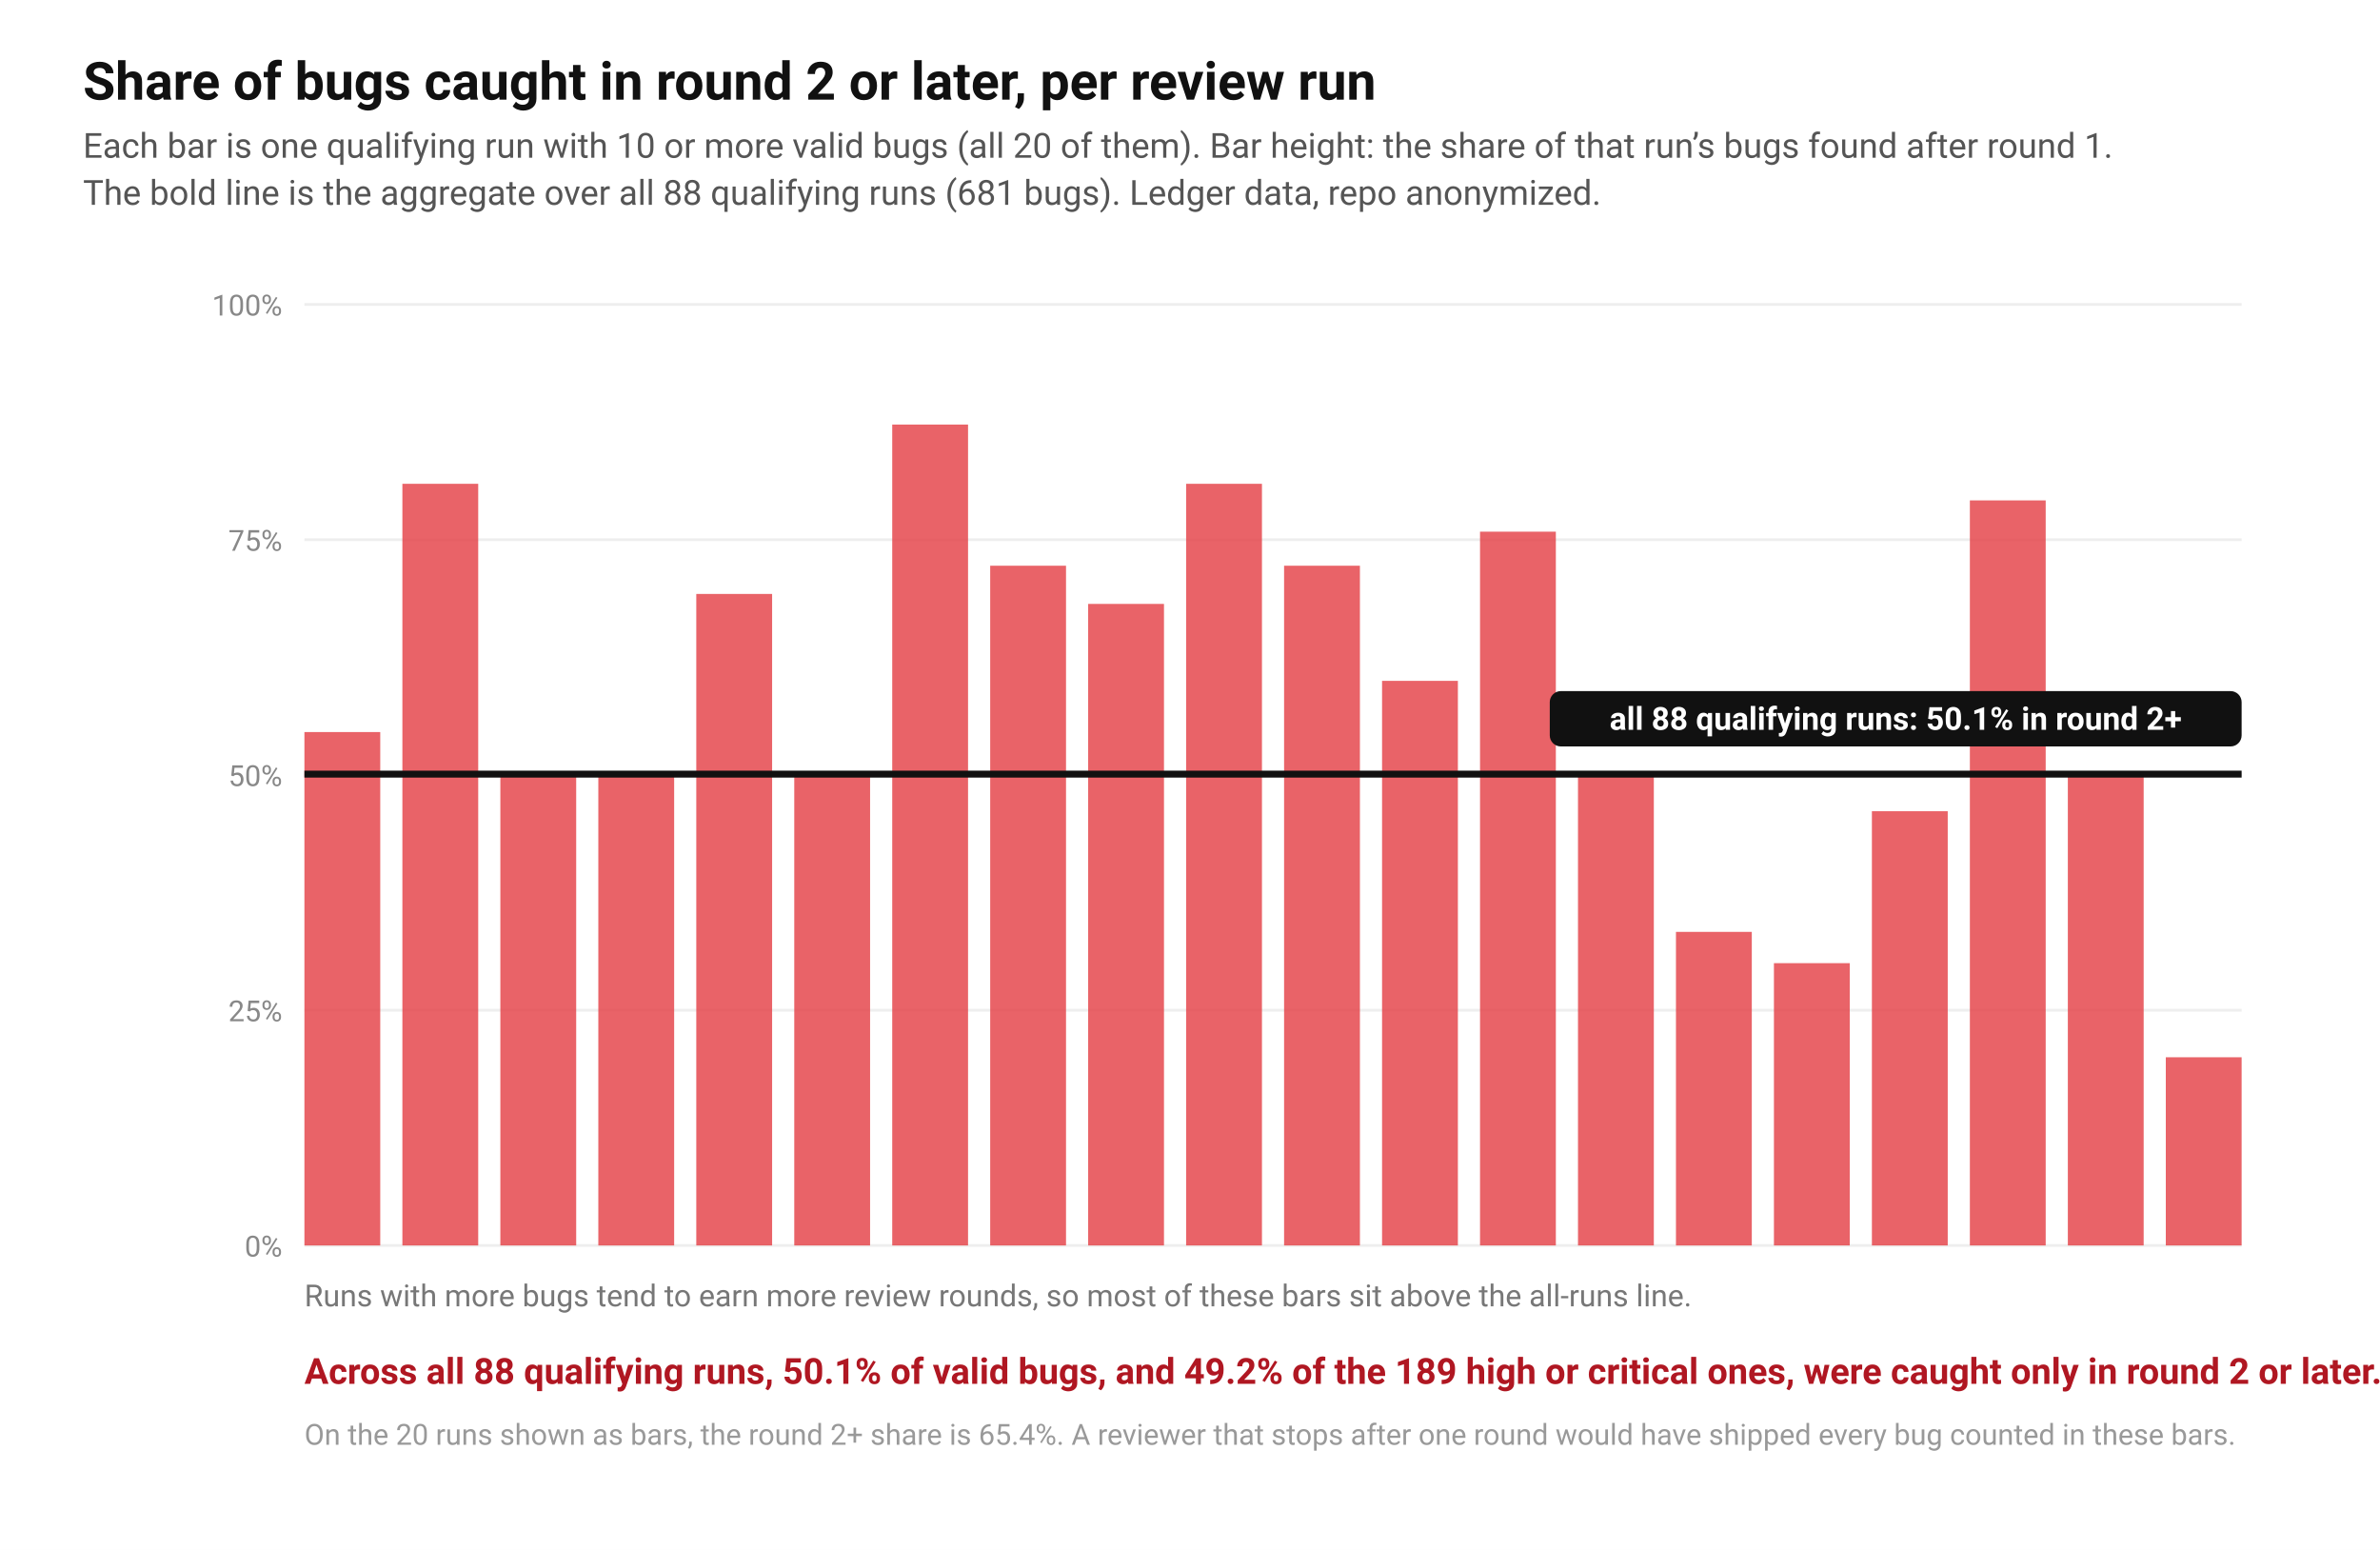
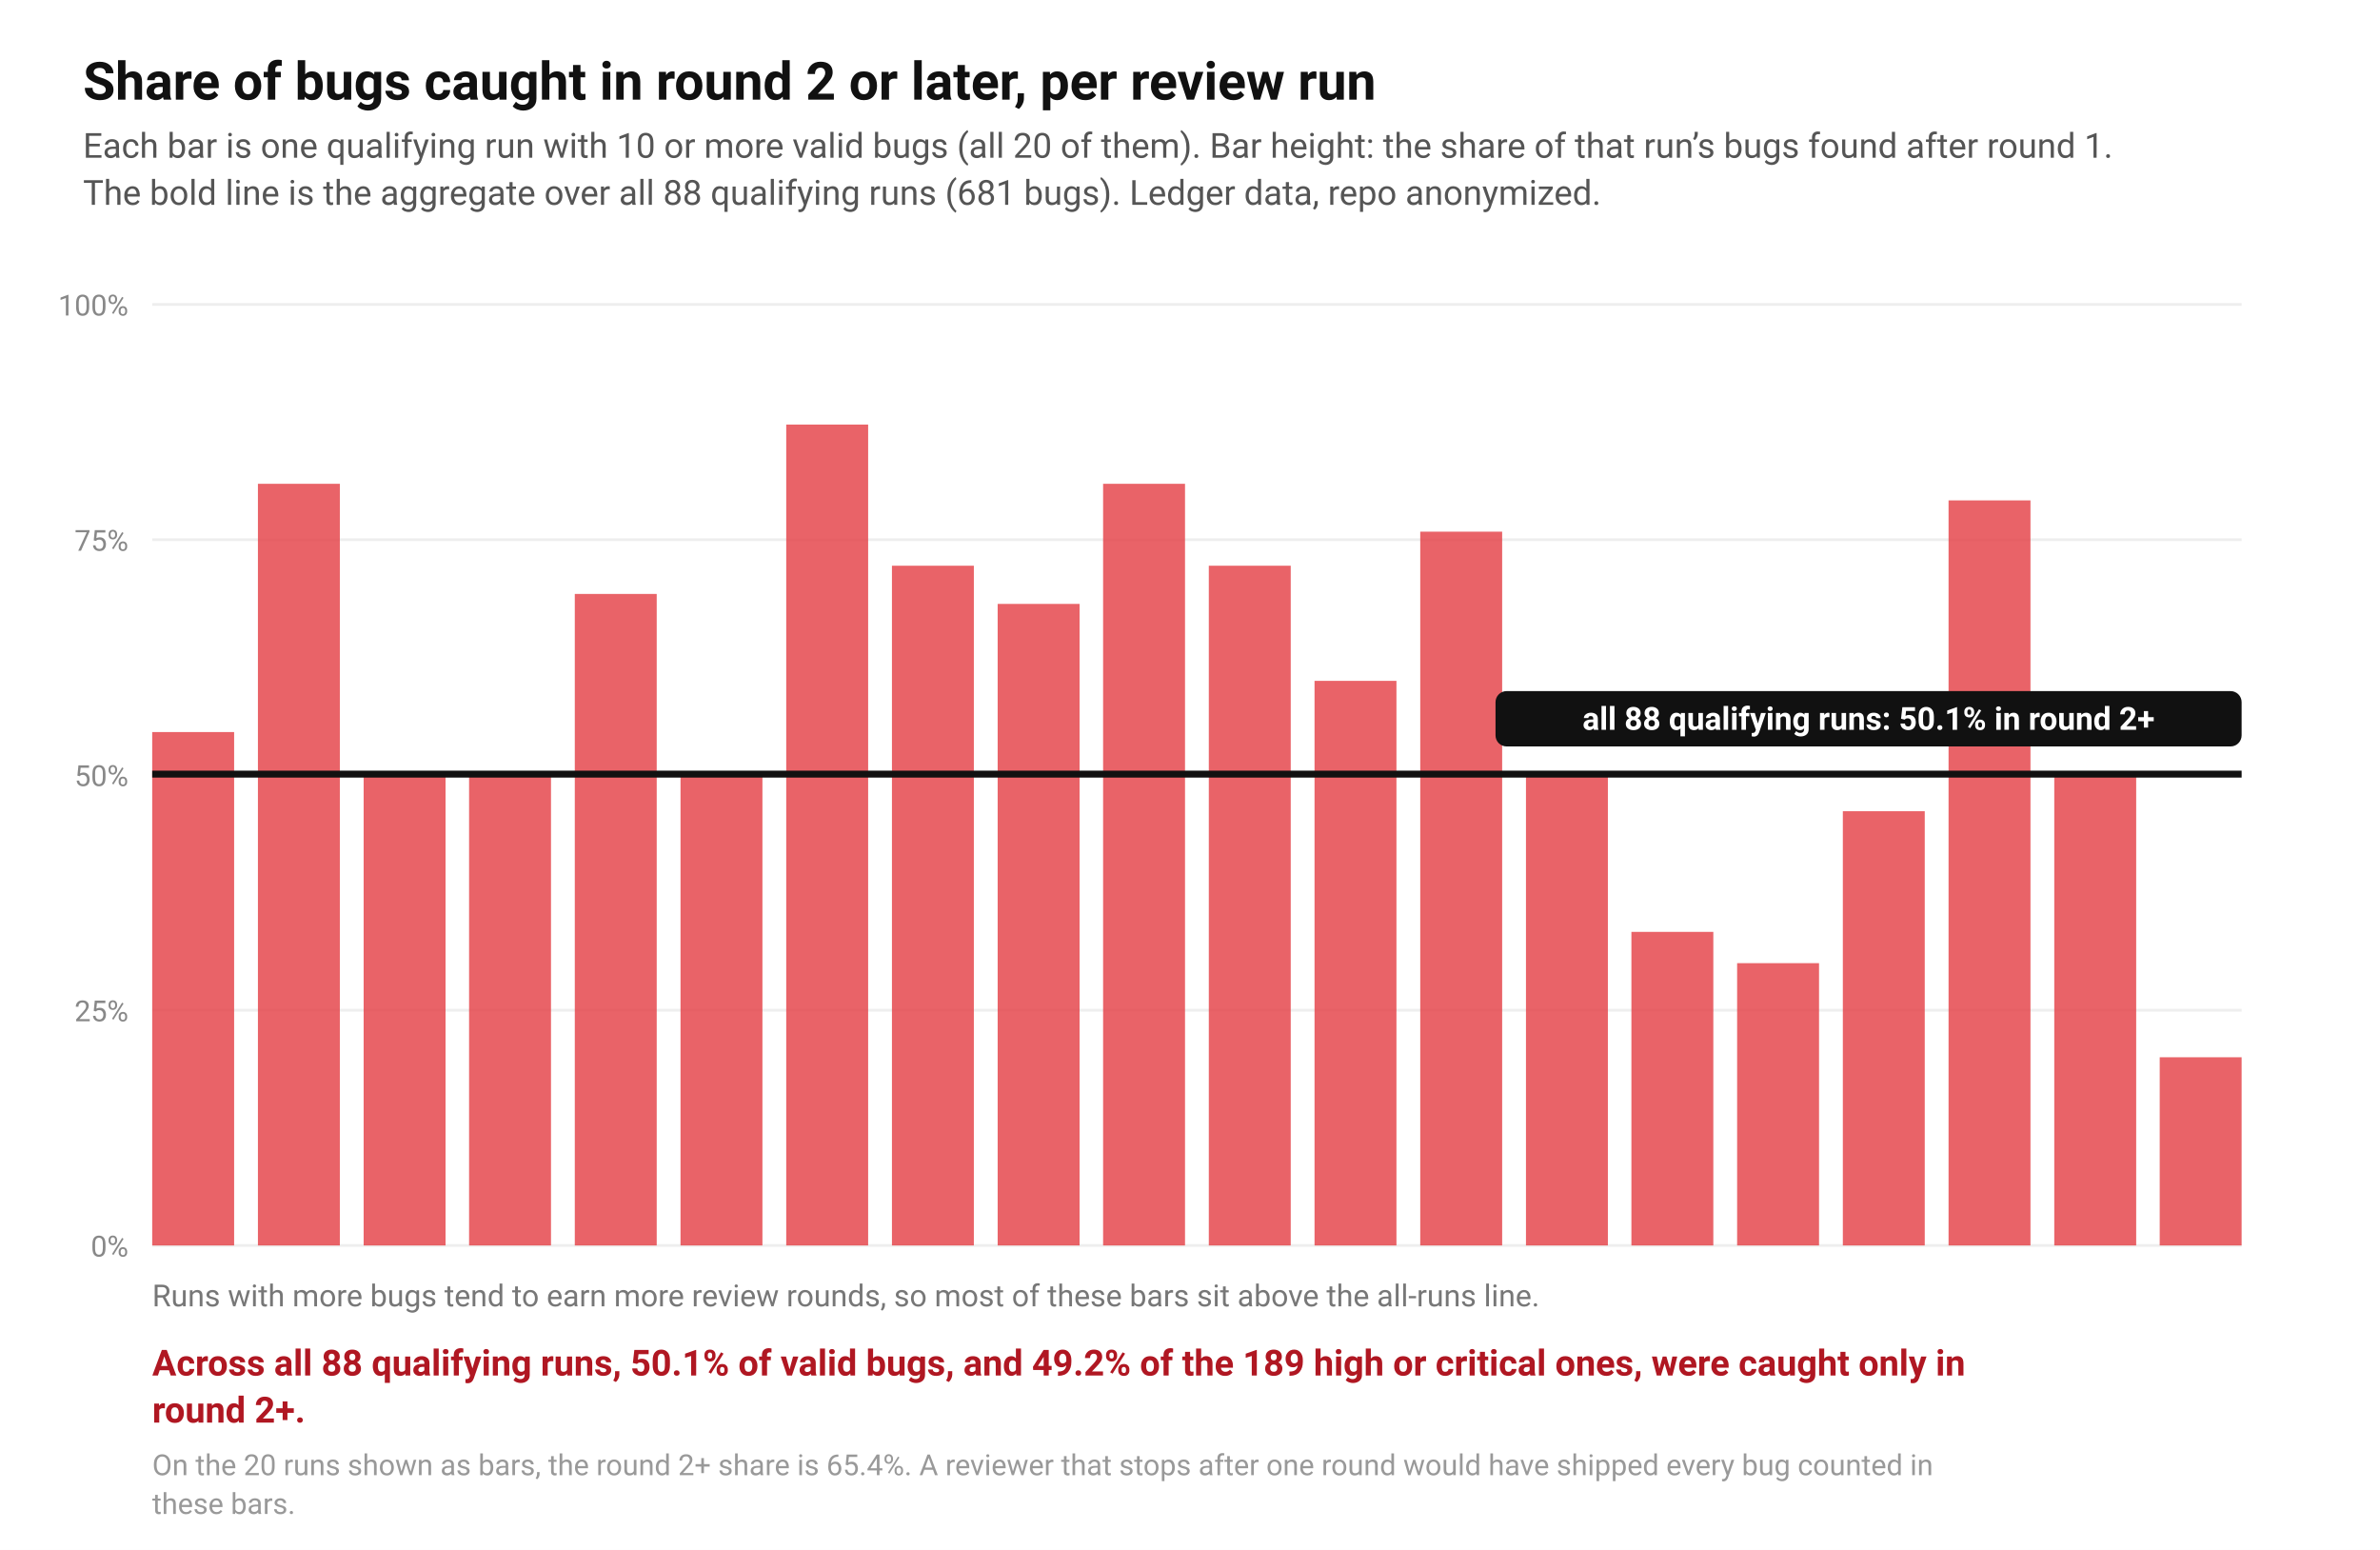
<svg xmlns="http://www.w3.org/2000/svg" viewBox="0 0 860 560" font-family="-apple-system,Segoe UI,Roboto,Helvetica,Arial,sans-serif">
  <rect width="860" height="560" fill="#fff" />
  <text x="30" y="36" font-size="19" font-weight="700" fill="#111">Share of bugs caught in round 2 or later, per review run</text>
  <text x="30" y="57" font-size="12.5" fill="#555">Each bar is one qualifying run with 10 or more valid bugs (all 20 of them). Bar height: the share of that run’s bugs found after round 1.</text>
  <text x="30" y="74" font-size="12.5" fill="#555">The bold line is the aggregate over all 88 qualifying runs (681 bugs). Ledger data, repo anonymized.</text>
-   <line x1="110" y1="450.0" x2="810" y2="450.0" stroke="#eee" stroke-width="1" />
-   <text x="102" y="454.0" font-size="10.5" fill="#888" text-anchor="end">0%</text>
-   <line x1="110" y1="365.0" x2="810" y2="365.0" stroke="#eee" stroke-width="1" />
-   <text x="102" y="369.0" font-size="10.5" fill="#888" text-anchor="end">25%</text>
-   <line x1="110" y1="280.0" x2="810" y2="280.0" stroke="#eee" stroke-width="1" />
-   <text x="102" y="284.0" font-size="10.5" fill="#888" text-anchor="end">50%</text>
-   <line x1="110" y1="195.0" x2="810" y2="195.0" stroke="#eee" stroke-width="1" />
-   <text x="102" y="199.0" font-size="10.5" fill="#888" text-anchor="end">75%</text>
-   <line x1="110" y1="110.0" x2="810" y2="110.0" stroke="#eee" stroke-width="1" />
-   <text x="102" y="114.0" font-size="10.5" fill="#888" text-anchor="end">100%</text>
-   <rect x="110.0" y="264.5" width="27.4" height="185.5" fill="#E5484D" opacity="0.85" />
-   <rect x="145.4" y="174.8" width="27.4" height="275.2" fill="#E5484D" opacity="0.85" />
-   <rect x="180.8" y="280.0" width="27.4" height="170.0" fill="#E5484D" opacity="0.85" />
-   <rect x="216.2" y="280.0" width="27.4" height="170.0" fill="#E5484D" opacity="0.85" />
-   <rect x="251.6" y="214.6" width="27.4" height="235.4" fill="#E5484D" opacity="0.85" />
-   <rect x="287.0" y="280.0" width="27.4" height="170.0" fill="#E5484D" opacity="0.85" />
-   <rect x="322.4" y="153.4" width="27.4" height="296.6" fill="#E5484D" opacity="0.85" />
-   <rect x="357.8" y="204.4" width="27.4" height="245.6" fill="#E5484D" opacity="0.85" />
-   <rect x="393.2" y="218.2" width="27.4" height="231.8" fill="#E5484D" opacity="0.85" />
-   <rect x="428.6" y="174.8" width="27.4" height="275.2" fill="#E5484D" opacity="0.85" />
-   <rect x="464.0" y="204.4" width="27.4" height="245.6" fill="#E5484D" opacity="0.85" />
-   <rect x="499.4" y="246.0" width="27.4" height="204.0" fill="#E5484D" opacity="0.85" />
-   <rect x="534.8" y="192.1" width="27.4" height="257.9" fill="#E5484D" opacity="0.85" />
-   <rect x="570.2" y="280.0" width="27.4" height="170.0" fill="#E5484D" opacity="0.85" />
-   <rect x="605.6" y="336.7" width="27.4" height="113.3" fill="#E5484D" opacity="0.85" />
-   <rect x="641.0" y="348.0" width="27.4" height="102.0" fill="#E5484D" opacity="0.85" />
-   <rect x="676.4" y="293.1" width="27.4" height="156.9" fill="#E5484D" opacity="0.85" />
-   <rect x="711.8" y="180.8" width="27.4" height="269.2" fill="#E5484D" opacity="0.85" />
-   <rect x="747.2" y="280.0" width="27.4" height="170.0" fill="#E5484D" opacity="0.85" />
-   <rect x="782.6" y="382.0" width="27.4" height="68.0" fill="#E5484D" opacity="0.85" />
-   <line x1="110" y1="279.7" x2="810" y2="279.7" stroke="#111" stroke-width="2.5" />
-   <rect x="560" y="249.7" width="250" height="20" rx="4" fill="#111" />
-   <text x="685" y="263.7" font-size="11.5" font-weight="700" fill="#fff" text-anchor="middle">all 88 qualifying runs: 50.1% in round 2+</text>
-   <text x="110" y="472" font-size="11" fill="#777">Runs with more bugs tend to earn more review rounds, so most of these bars sit above the all-runs line.</text>
-   <text x="110" y="500" font-size="13" font-weight="700" fill="#B01722">Across all 88 qualifying runs, 50.1% of valid bugs, and 49.2% of the 189 high or critical ones, were caught only in round 2 or later.</text>
-   <text x="110" y="522" font-size="10.5" fill="#999">On the 20 runs shown as bars, the round 2+ share is 65.4%. A reviewer that stops after one round would have shipped every bug counted in these bars.</text>
+   <line x1="55.0" y1="450.0" x2="810.0" y2="450.0" stroke="#eee" stroke-width="1" />
+   <text x="46.4" y="454.0" font-size="10.5" fill="#888" text-anchor="end">0%</text>
+   <line x1="55.0" y1="365.0" x2="810.0" y2="365.0" stroke="#eee" stroke-width="1" />
+   <text x="46.4" y="369.0" font-size="10.5" fill="#888" text-anchor="end">25%</text>
+   <line x1="55.0" y1="280.0" x2="810.0" y2="280.0" stroke="#eee" stroke-width="1" />
+   <text x="46.4" y="284.0" font-size="10.5" fill="#888" text-anchor="end">50%</text>
+   <line x1="55.0" y1="195.0" x2="810.0" y2="195.0" stroke="#eee" stroke-width="1" />
+   <text x="46.4" y="199.0" font-size="10.5" fill="#888" text-anchor="end">75%</text>
+   <line x1="55.0" y1="110.0" x2="810.0" y2="110.0" stroke="#eee" stroke-width="1" />
+   <text x="46.4" y="114.0" font-size="10.5" fill="#888" text-anchor="end">100%</text>
+   <rect x="55.0" y="264.5" width="29.6" height="185.5" fill="#E5484D" opacity="0.85" />
+   <rect x="93.2" y="174.8" width="29.6" height="275.2" fill="#E5484D" opacity="0.85" />
+   <rect x="131.4" y="280.0" width="29.6" height="170.0" fill="#E5484D" opacity="0.85" />
+   <rect x="169.5" y="280.0" width="29.6" height="170.0" fill="#E5484D" opacity="0.85" />
+   <rect x="207.7" y="214.6" width="29.6" height="235.4" fill="#E5484D" opacity="0.85" />
+   <rect x="245.9" y="280.0" width="29.6" height="170.0" fill="#E5484D" opacity="0.85" />
+   <rect x="284.1" y="153.4" width="29.6" height="296.6" fill="#E5484D" opacity="0.85" />
+   <rect x="322.3" y="204.4" width="29.6" height="245.6" fill="#E5484D" opacity="0.85" />
+   <rect x="360.5" y="218.2" width="29.6" height="231.8" fill="#E5484D" opacity="0.85" />
+   <rect x="398.6" y="174.8" width="29.6" height="275.2" fill="#E5484D" opacity="0.85" />
+   <rect x="436.8" y="204.4" width="29.6" height="245.6" fill="#E5484D" opacity="0.85" />
+   <rect x="475.0" y="246.0" width="29.6" height="204.0" fill="#E5484D" opacity="0.85" />
+   <rect x="513.2" y="192.1" width="29.6" height="257.9" fill="#E5484D" opacity="0.85" />
+   <rect x="551.4" y="280.0" width="29.6" height="170.0" fill="#E5484D" opacity="0.85" />
+   <rect x="589.5" y="336.7" width="29.6" height="113.3" fill="#E5484D" opacity="0.85" />
+   <rect x="627.7" y="348.0" width="29.6" height="102.0" fill="#E5484D" opacity="0.85" />
+   <rect x="665.9" y="293.1" width="29.6" height="156.9" fill="#E5484D" opacity="0.85" />
+   <rect x="704.1" y="180.8" width="29.6" height="269.2" fill="#E5484D" opacity="0.85" />
+   <rect x="742.3" y="280.0" width="29.6" height="170.0" fill="#E5484D" opacity="0.85" />
+   <rect x="780.4" y="382.0" width="29.6" height="68.0" fill="#E5484D" opacity="0.85" />
+   <line x1="55.0" y1="279.7" x2="810.0" y2="279.7" stroke="#111" stroke-width="2.5" />
+   <rect x="540.4" y="249.7" width="269.6" height="20" rx="4" fill="#111" />
+   <text x="675.2" y="263.7" font-size="11.5" font-weight="700" fill="#fff" text-anchor="middle">all 88 qualifying runs: 50.1% in round 2+</text>
+   <text x="55.0" y="472" font-size="11" fill="#777">Runs with more bugs tend to earn more review rounds, so most of these bars sit above the all-runs line.</text>
+   <text x="55.0" y="497" font-size="13" font-weight="700" fill="#B01722">Across all 88 qualifying runs, 50.1% of valid bugs, and 49.2% of the 189 high or critical ones, were caught only in</text>
+   <text x="55.0" y="514" font-size="13" font-weight="700" fill="#B01722">round 2+.</text>
+   <text x="55.0" y="533" font-size="10.5" fill="#999">On the 20 runs shown as bars, the round 2+ share is 65.4%. A reviewer that stops after one round would have shipped every bug counted in</text>
+   <text x="55.0" y="547" font-size="10.5" fill="#999">these bars.</text>
</svg>
